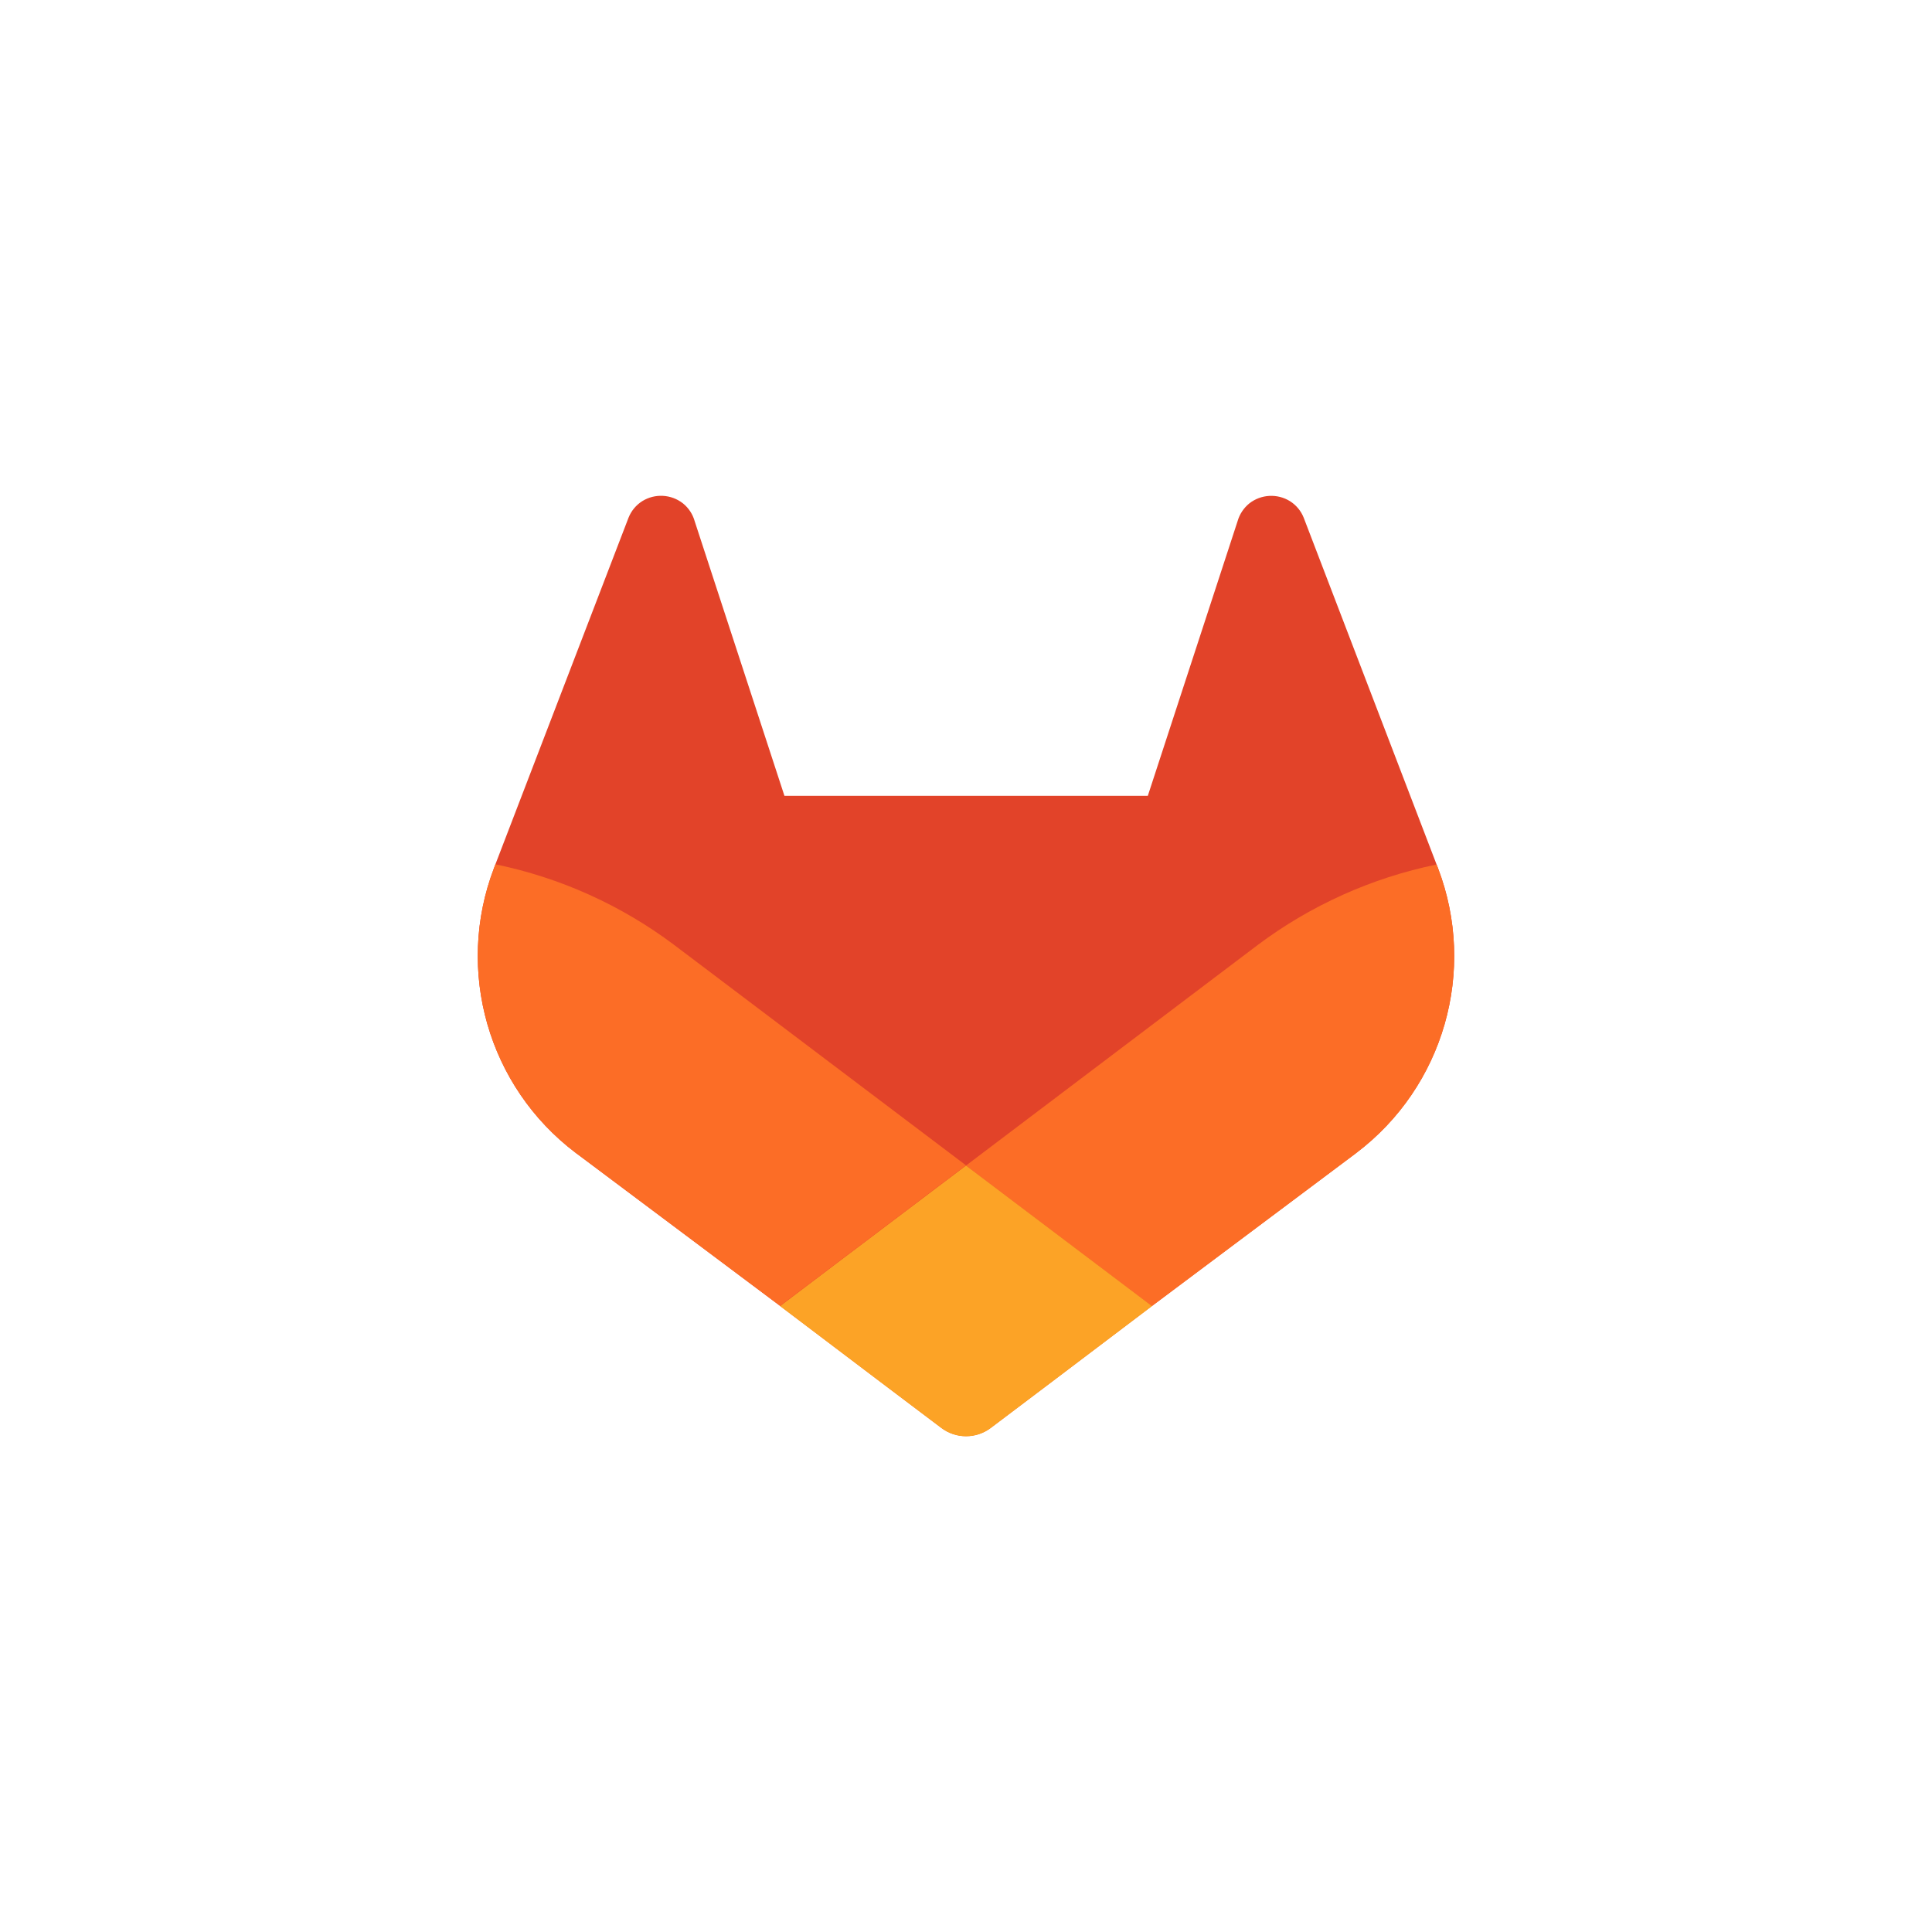
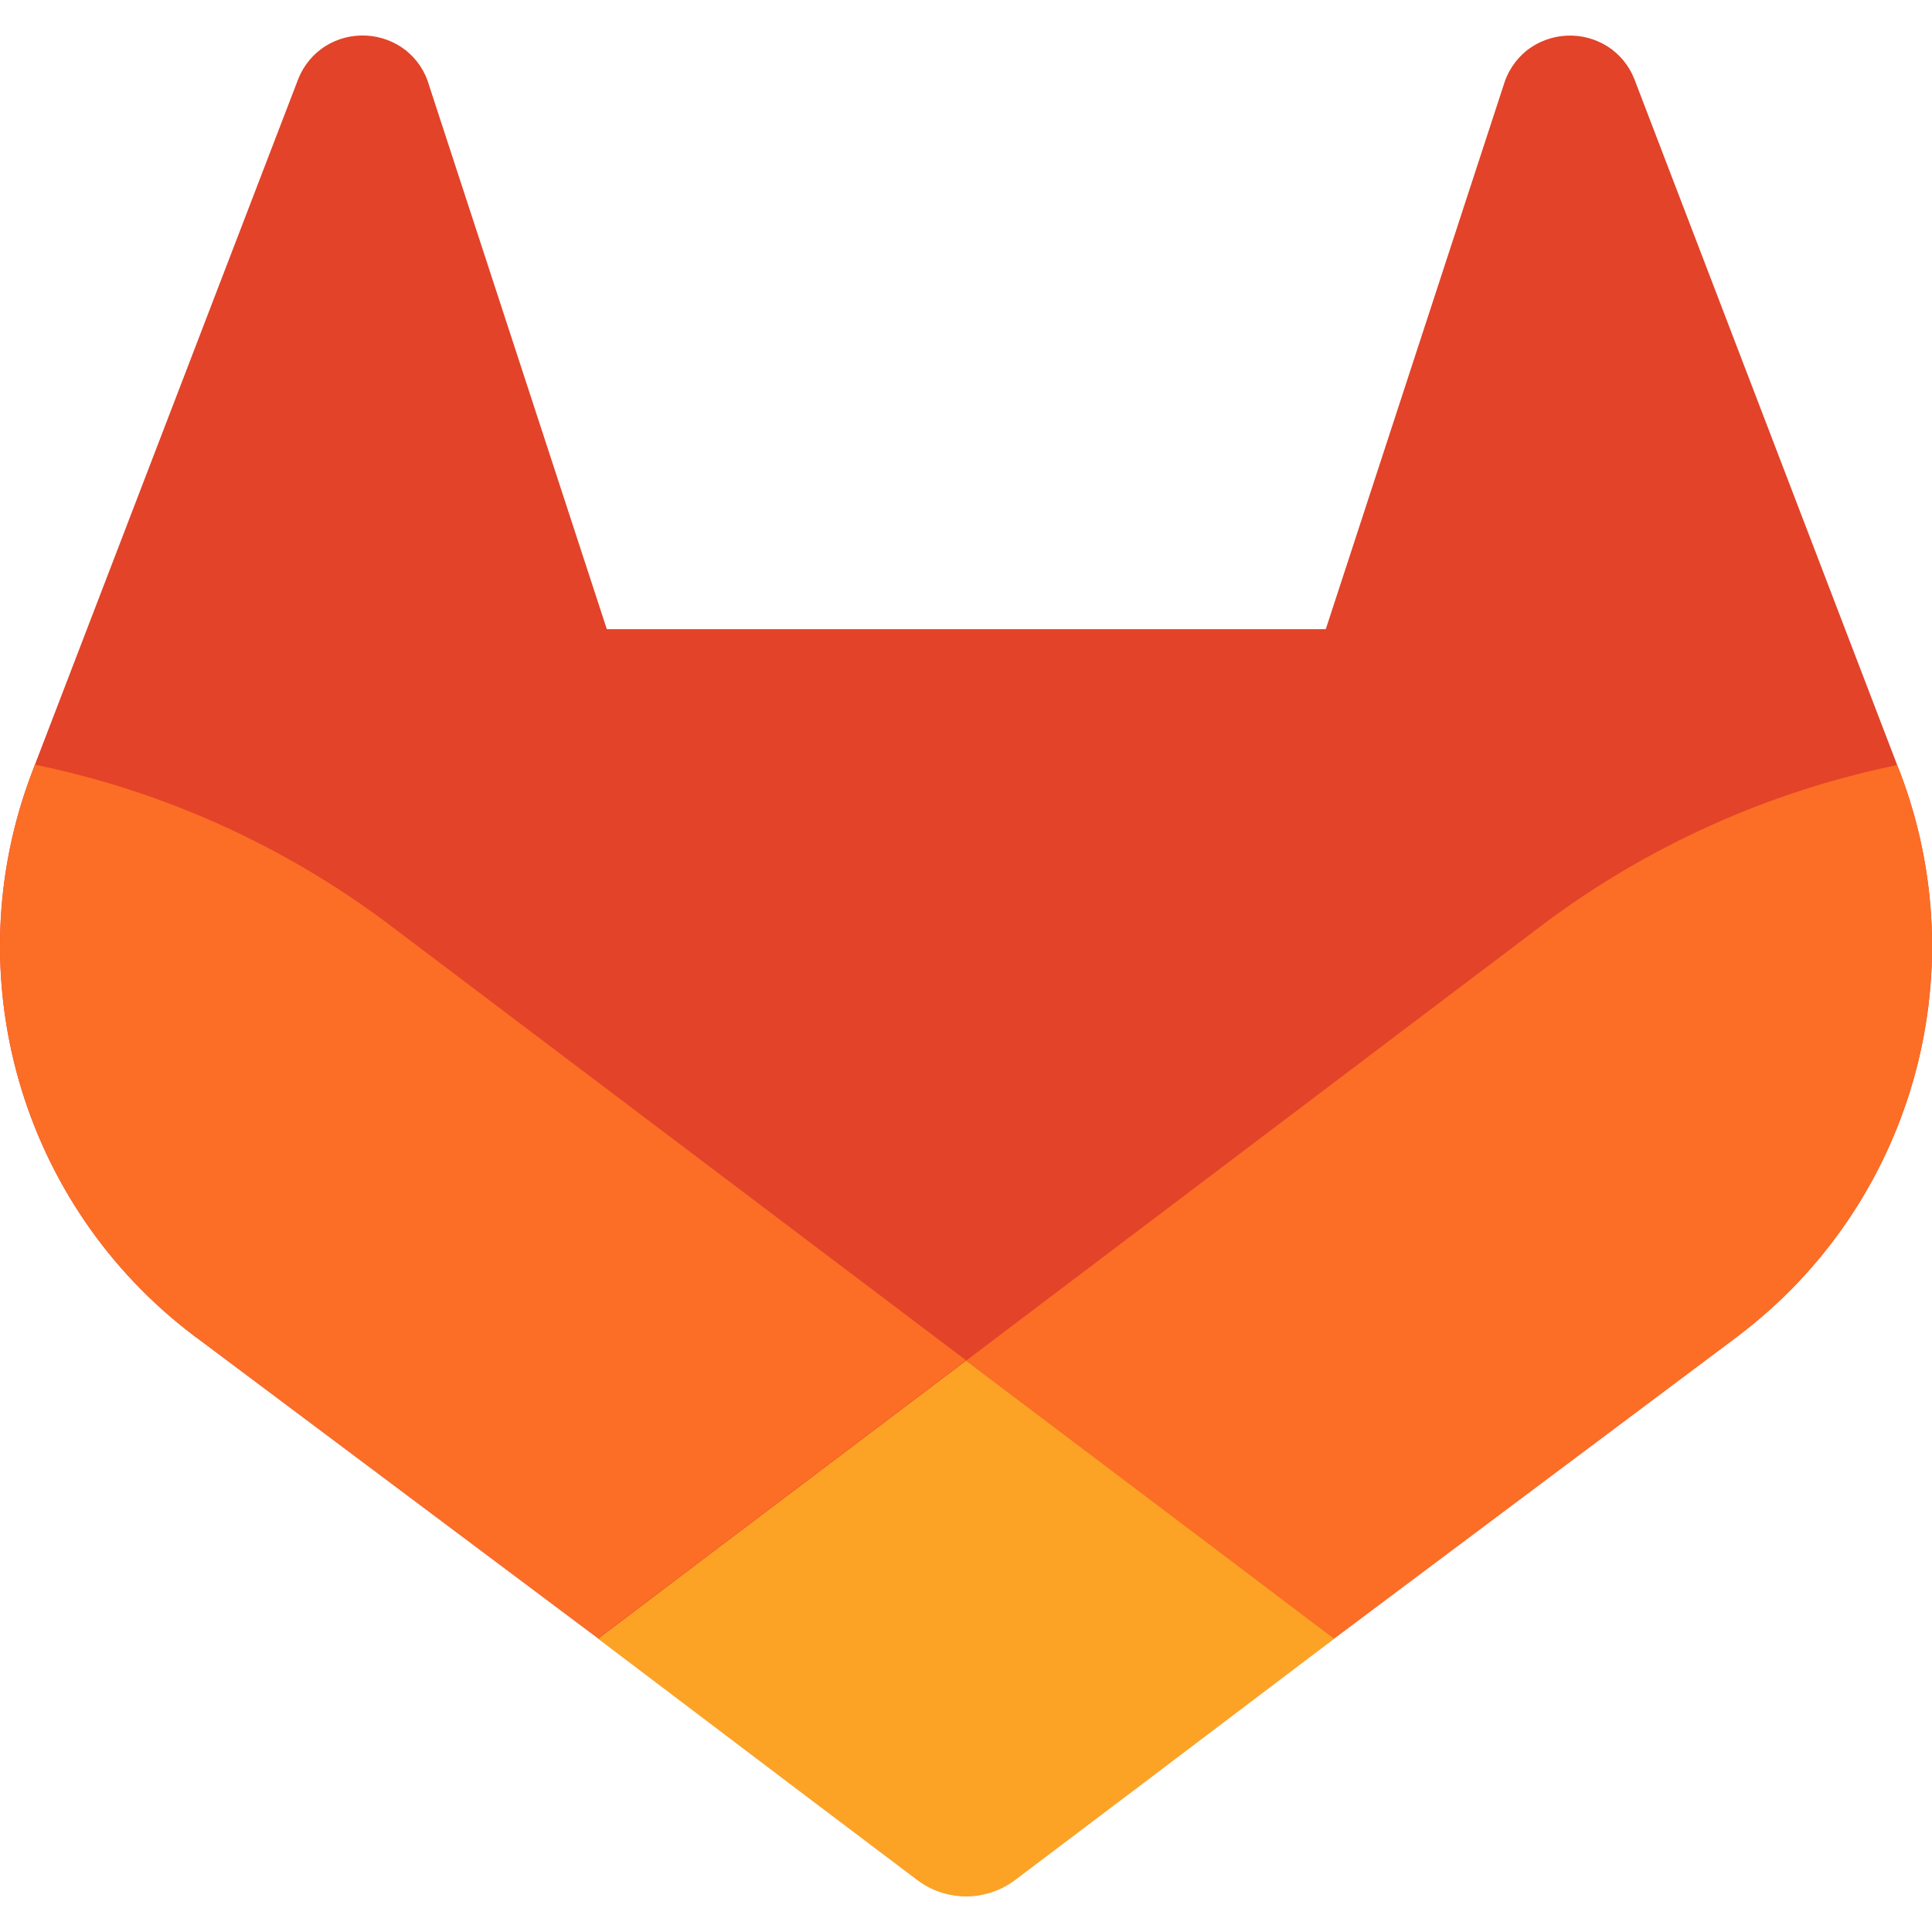
- <svg xmlns="http://www.w3.org/2000/svg" width="32" height="32" viewBox="0 0 380 380">
+ <svg xmlns="http://www.w3.org/2000/svg" width="32" height="32" viewBox="93.97 97.52 192.05 184.99">
  <defs>
    <style>.cls-1{fill:#e24329;}.cls-2{fill:#fc6d26;}.cls-3{fill:#fca326;}</style>
  </defs>
  <g>
    <path class="cls-1" d="M282.83,170.73l-.27-.69-26.14-68.22a6.81,6.81,0,0,0-2.69-3.24,7,7,0,0,0-8,.43,7,7,0,0,0-2.32,3.52l-17.65,54H154.29l-17.65-54A6.86,6.86,0,0,0,134.32,99a7,7,0,0,0-8-.43,6.87,6.87,0,0,0-2.69,3.24L97.44,170l-.26.69a48.54,48.54,0,0,0,16.1,56.1l.09.07.24.17,39.82,29.82,19.7,14.91,12,9.06a8.07,8.07,0,0,0,9.76,0l12-9.06,19.7-14.91,40.06-30,.1-.08A48.56,48.56,0,0,0,282.83,170.73Z" />
    <path class="cls-2" d="M282.83,170.73l-.27-.69a88.3,88.3,0,0,0-35.15,15.8L190,229.25c19.55,14.79,36.57,27.64,36.57,27.64l40.06-30,.1-.08A48.56,48.56,0,0,0,282.83,170.73Z" />
    <path class="cls-3" d="M153.43,256.89l19.7,14.91,12,9.06a8.07,8.07,0,0,0,9.76,0l12-9.06,19.7-14.91S209.55,244,190,229.25C170.45,244,153.43,256.89,153.43,256.89Z" />
    <path class="cls-2" d="M132.58,185.84A88.19,88.19,0,0,0,97.44,170l-.26.69a48.54,48.54,0,0,0,16.1,56.1l.09.07.24.17,39.82,29.82s17-12.85,36.57-27.64Z" />
  </g>
</svg>
